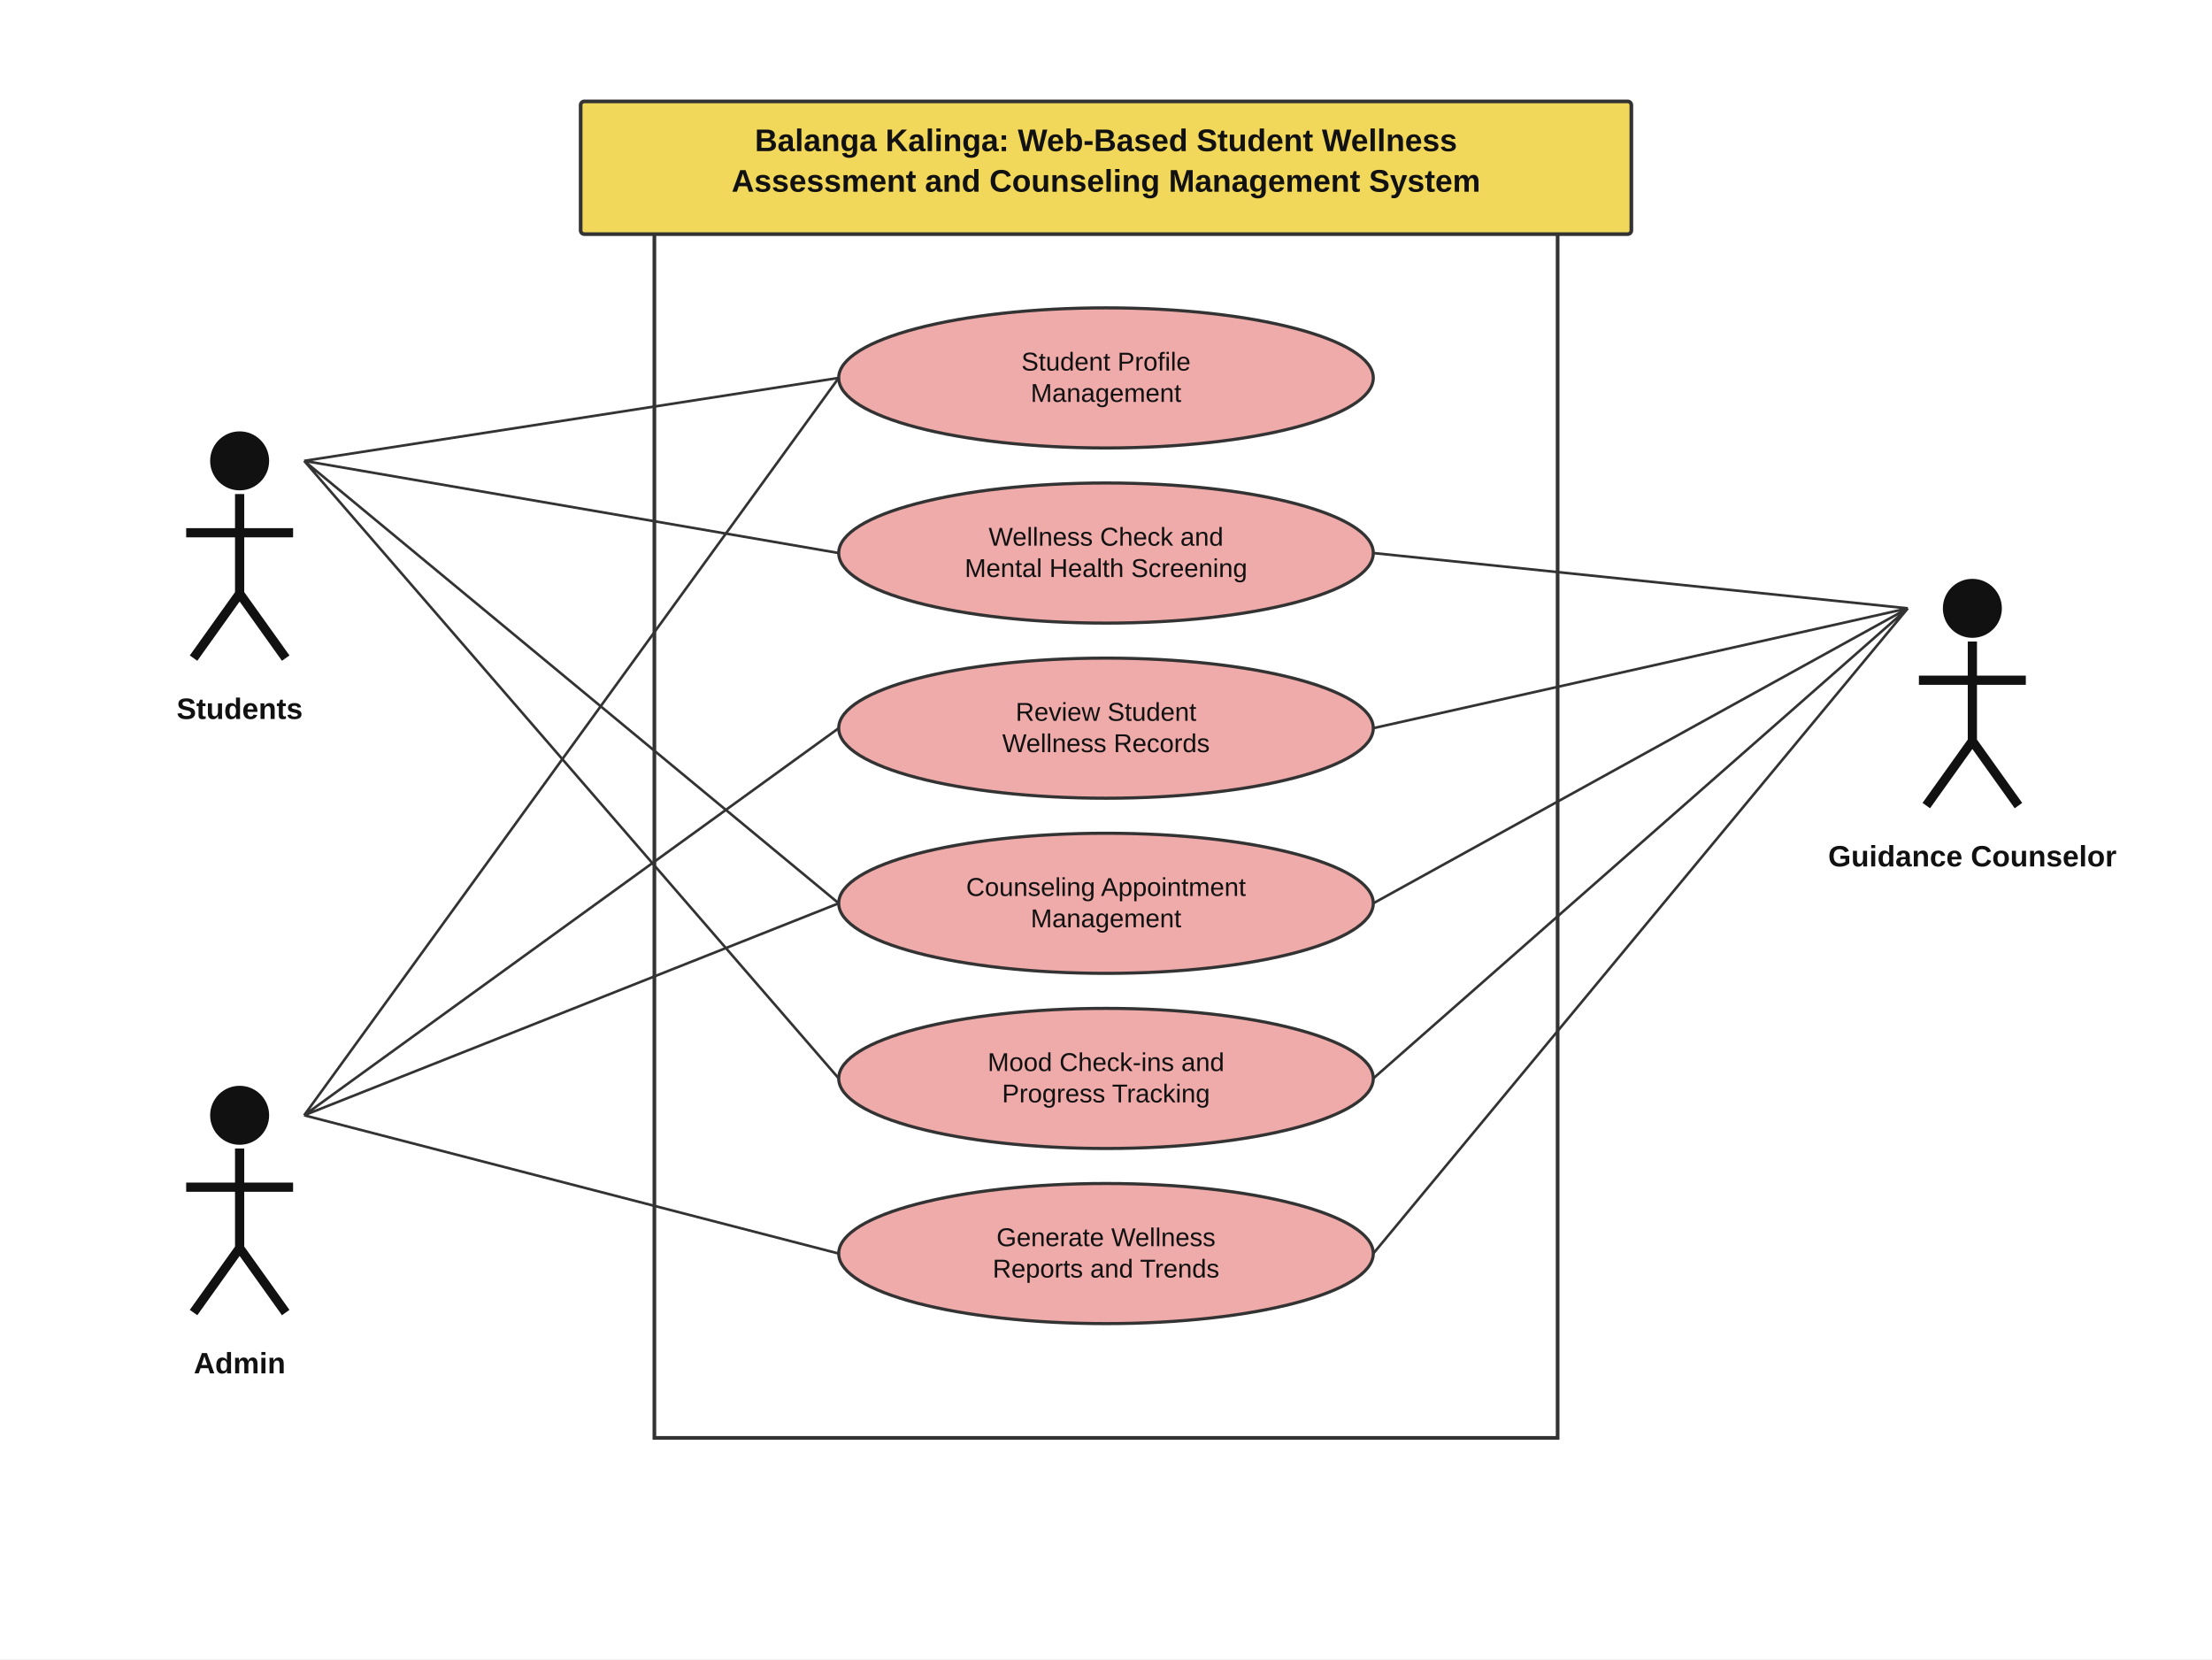
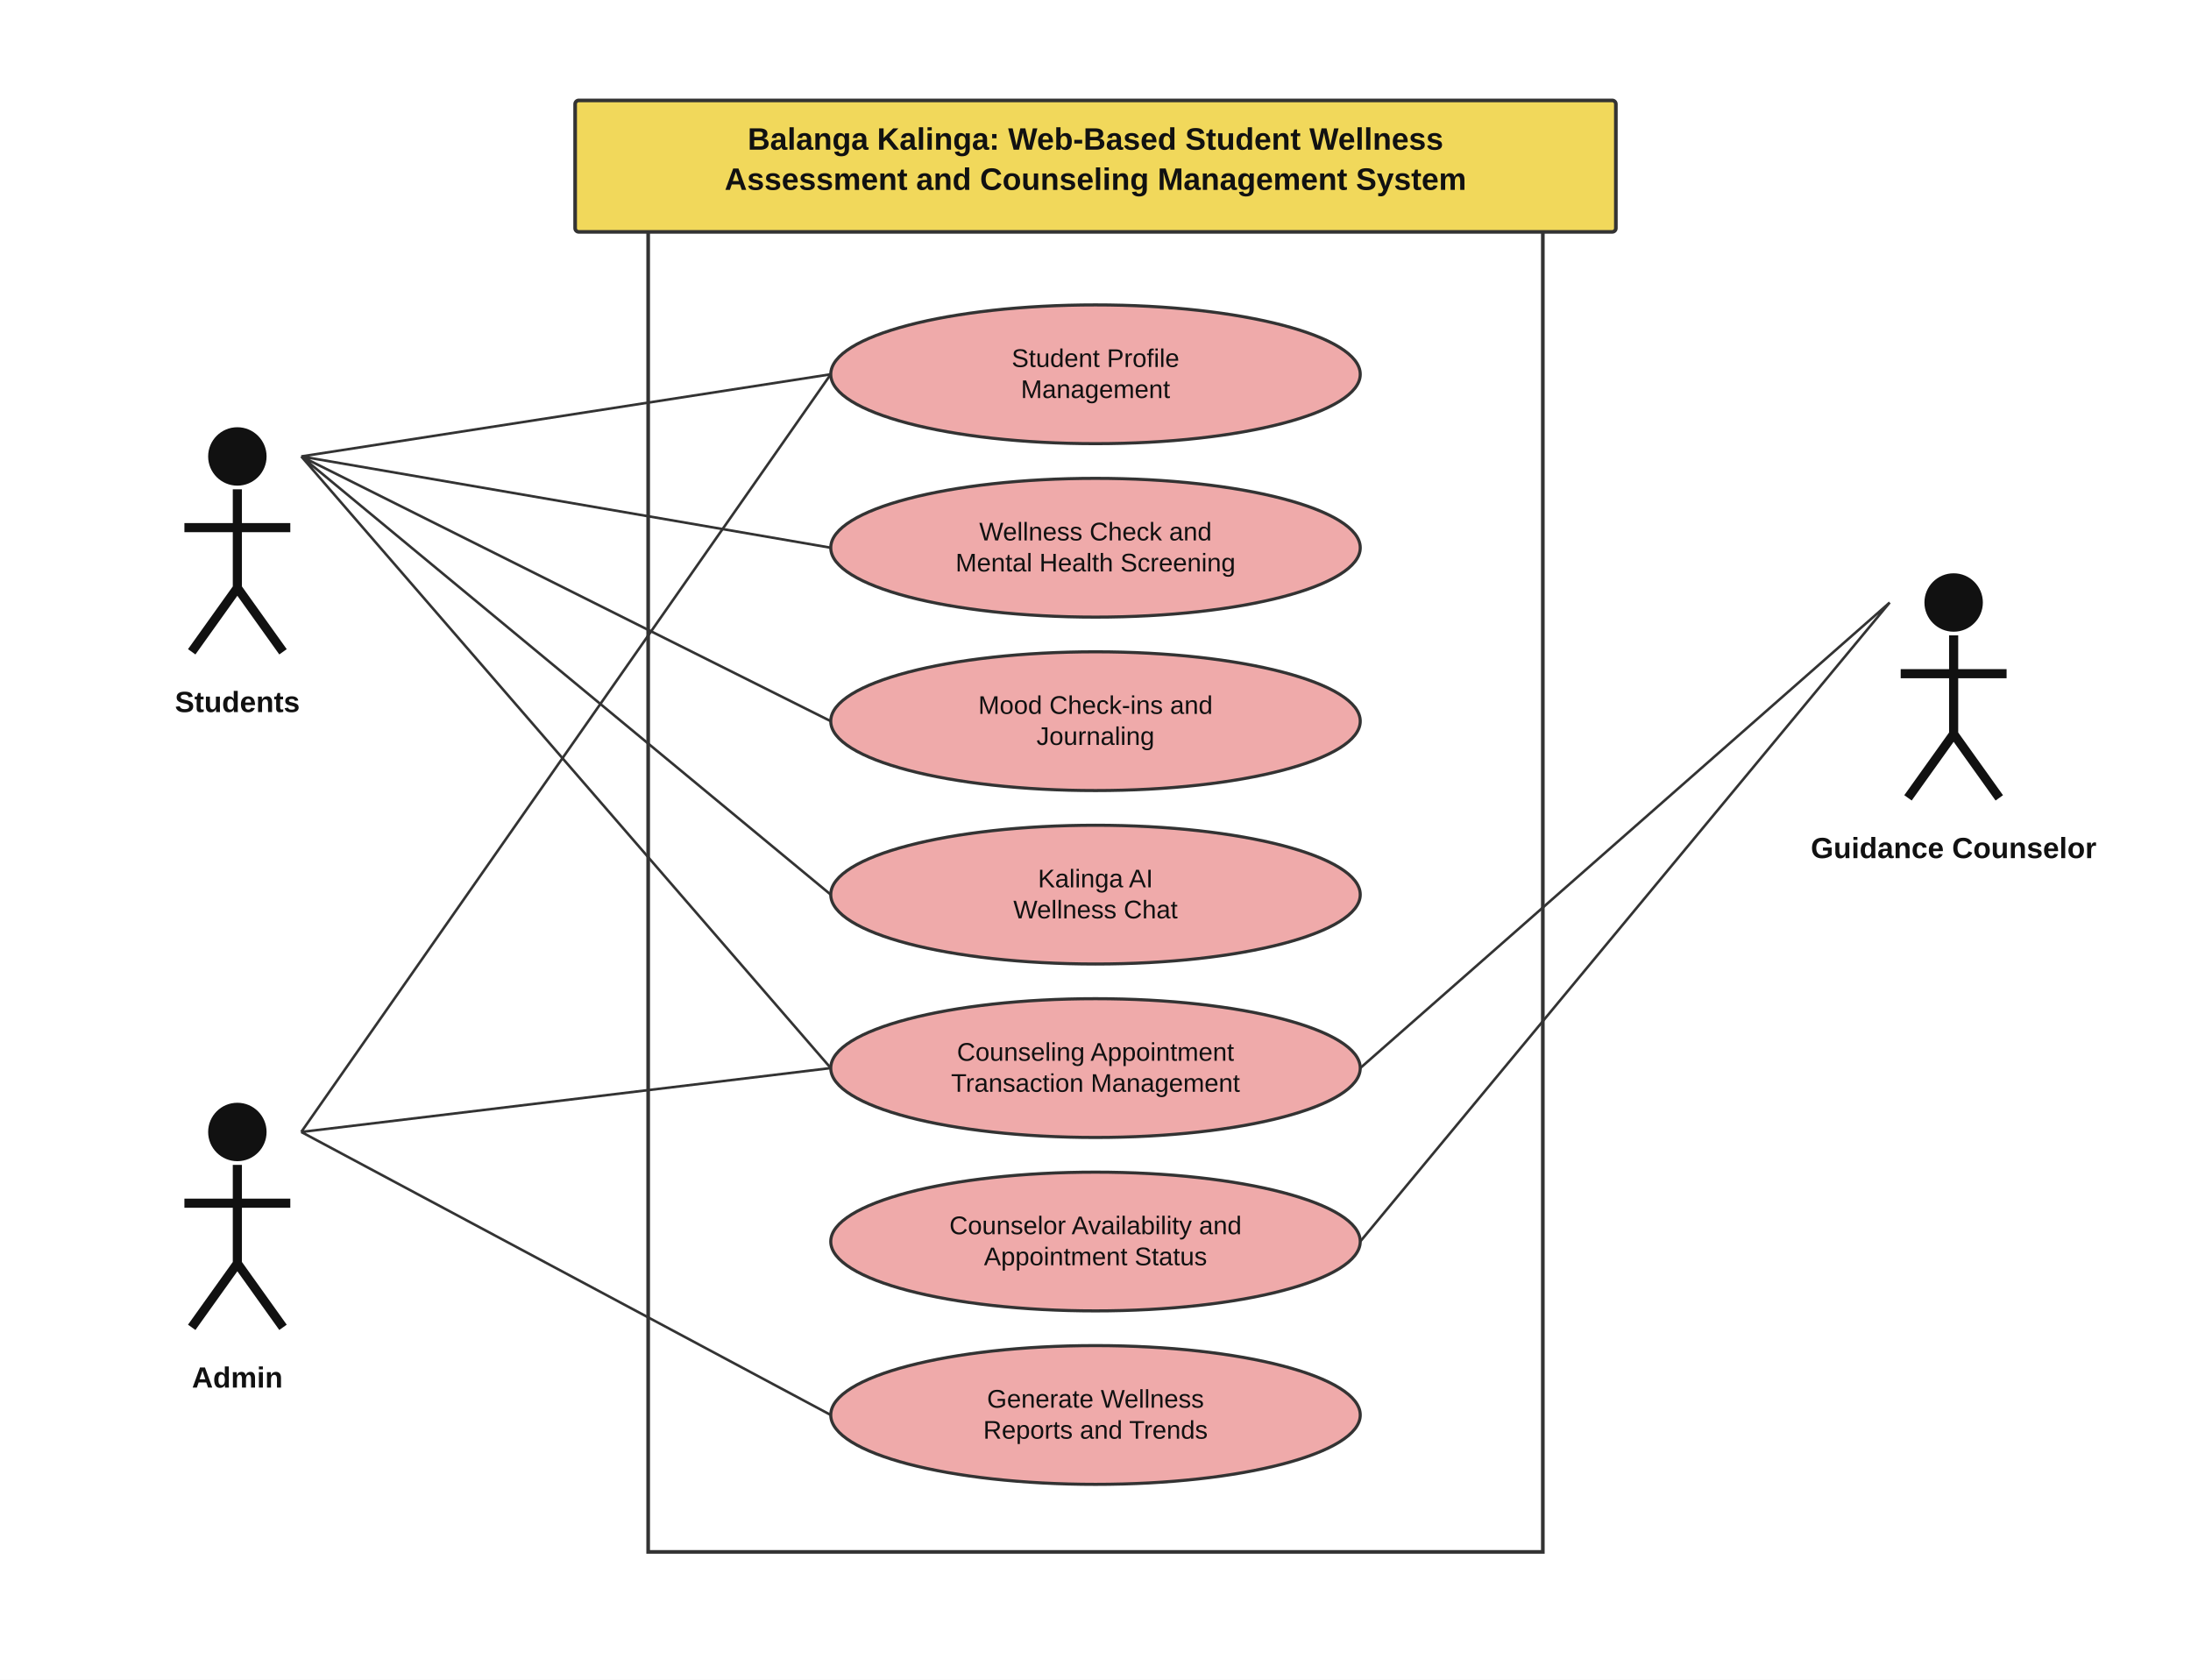
- <svg xmlns="http://www.w3.org/2000/svg" width="1200" height="900" viewBox="0 0 1200 900" role="img" aria-labelledby="title desc">
+ <svg xmlns="http://www.w3.org/2000/svg" width="1200" height="920" viewBox="0 0 1200 920" role="img" aria-labelledby="title desc">
  <defs>
    <style>
      .page { fill: #fff; }
      .boundary { fill: #fff; stroke: #333; stroke-width: 2; }
      .heading { fill: #f1d85b; stroke: #333; stroke-width: 2; }
      .heading-text { font: 700 17px Arial, sans-serif; fill: #111; text-anchor: middle; }
      .usecase { fill: #efaaaa; stroke: #333; stroke-width: 1.7; }
      .use-text { font: 14px Arial, sans-serif; fill: #111; text-anchor: middle; }
      .actor-text { font: 600 16px Arial, sans-serif; fill: #111; text-anchor: middle; }
      .line { fill: none; stroke: #333; stroke-width: 1.4; }
    </style>
  </defs>
-   <rect class="page" width="1200" height="900" />
-   <rect x="355" y="110" width="490" height="670" class="boundary" />
+   <rect class="page" width="1200" height="920" />
+   <rect x="355" y="110" width="490" height="740" class="boundary" />
  <rect x="315" y="55" width="570" height="72" rx="2" class="heading" />
  <text x="600" y="82" class="heading-text">Balanga Kalinga: Web-Based Student Wellness</text>
  <text x="600" y="104" class="heading-text">Assessment and Counseling Management System</text>
  <g transform="translate(130 250)">
    <circle cx="0" cy="0" r="16" fill="#111" />
    <path d="M0 18v54 M-29 39h58 M0 72l-25 35 M0 72l25 35" stroke="#111" stroke-width="5" fill="none" />
    <text x="0" y="140" class="actor-text">Students</text>
  </g>
-   <g transform="translate(130 605)">
+   <g transform="translate(130 620)">
    <circle cx="0" cy="0" r="16" fill="#111" />
    <path d="M0 18v54 M-29 39h58 M0 72l-25 35 M0 72l25 35" stroke="#111" stroke-width="5" fill="none" />
    <text x="0" y="140" class="actor-text">Admin</text>
  </g>
  <g transform="translate(1070 330)">
    <circle cx="0" cy="0" r="16" fill="#111" />
    <path d="M0 18v54 M-29 39h58 M0 72l-25 35 M0 72l25 35" stroke="#111" stroke-width="5" fill="none" />
    <text x="0" y="140" class="actor-text">Guidance Counselor</text>
  </g>
  <g>
    <ellipse cx="600" cy="205" rx="145" ry="38" class="usecase" />
    <text x="600" y="201" class="use-text">Student Profile</text>
    <text x="600" y="218" class="use-text">Management</text>
  </g>
  <g>
    <ellipse cx="600" cy="300" rx="145" ry="38" class="usecase" />
    <text x="600" y="296" class="use-text">Wellness Check and</text>
    <text x="600" y="313" class="use-text">Mental Health Screening</text>
  </g>
  <g>
    <ellipse cx="600" cy="395" rx="145" ry="38" class="usecase" />
-     <text x="600" y="391" class="use-text">Review Student</text>
-     <text x="600" y="408" class="use-text">Wellness Records</text>
+     <text x="600" y="391" class="use-text">Mood Check-ins and</text>
+     <text x="600" y="408" class="use-text">Journaling</text>
  </g>
  <g>
    <ellipse cx="600" cy="490" rx="145" ry="38" class="usecase" />
-     <text x="600" y="486" class="use-text">Counseling Appointment</text>
-     <text x="600" y="503" class="use-text">Management</text>
+     <text x="600" y="486" class="use-text">Kalinga AI</text>
+     <text x="600" y="503" class="use-text">Wellness Chat</text>
  </g>
  <g>
    <ellipse cx="600" cy="585" rx="145" ry="38" class="usecase" />
-     <text x="600" y="581" class="use-text">Mood Check-ins and</text>
-     <text x="600" y="598" class="use-text">Progress Tracking</text>
+     <text x="600" y="581" class="use-text">Counseling Appointment</text>
+     <text x="600" y="598" class="use-text">Transaction Management</text>
  </g>
  <g>
    <ellipse cx="600" cy="680" rx="145" ry="38" class="usecase" />
-     <text x="600" y="676" class="use-text">Generate Wellness</text>
-     <text x="600" y="693" class="use-text">Reports and Trends</text>
+     <text x="600" y="676" class="use-text">Counselor Availability and</text>
+     <text x="600" y="693" class="use-text">Appointment Status</text>
  </g>
-   <path d="M165 250 L455 205 M165 250 L455 300 M165 250 L455 490 M165 250 L455 585" class="line" />
-   <path d="M165 605 L455 205 M165 605 L455 395 M165 605 L455 490 M165 605 L455 680" class="line" />
-   <path d="M1035 330 L745 300 M1035 330 L745 395 M1035 330 L745 490 M1035 330 L745 585 M1035 330 L745 680" class="line" />
+   <g>
+     <ellipse cx="600" cy="775" rx="145" ry="38" class="usecase" />
+     <text x="600" y="771" class="use-text">Generate Wellness</text>
+     <text x="600" y="788" class="use-text">Reports and Trends</text>
+   </g>
+   <path d="M165 250 L455 205 M165 250 L455 300 M165 250 L455 395 M165 250 L455 490 M165 250 L455 585" class="line" />
+   <path d="M165 620 L455 205 M165 620 L455 585 M165 620 L455 775" class="line" />
+   <path d="M1035 330 L745 585 M1035 330 L745 680" class="line" />
</svg>
